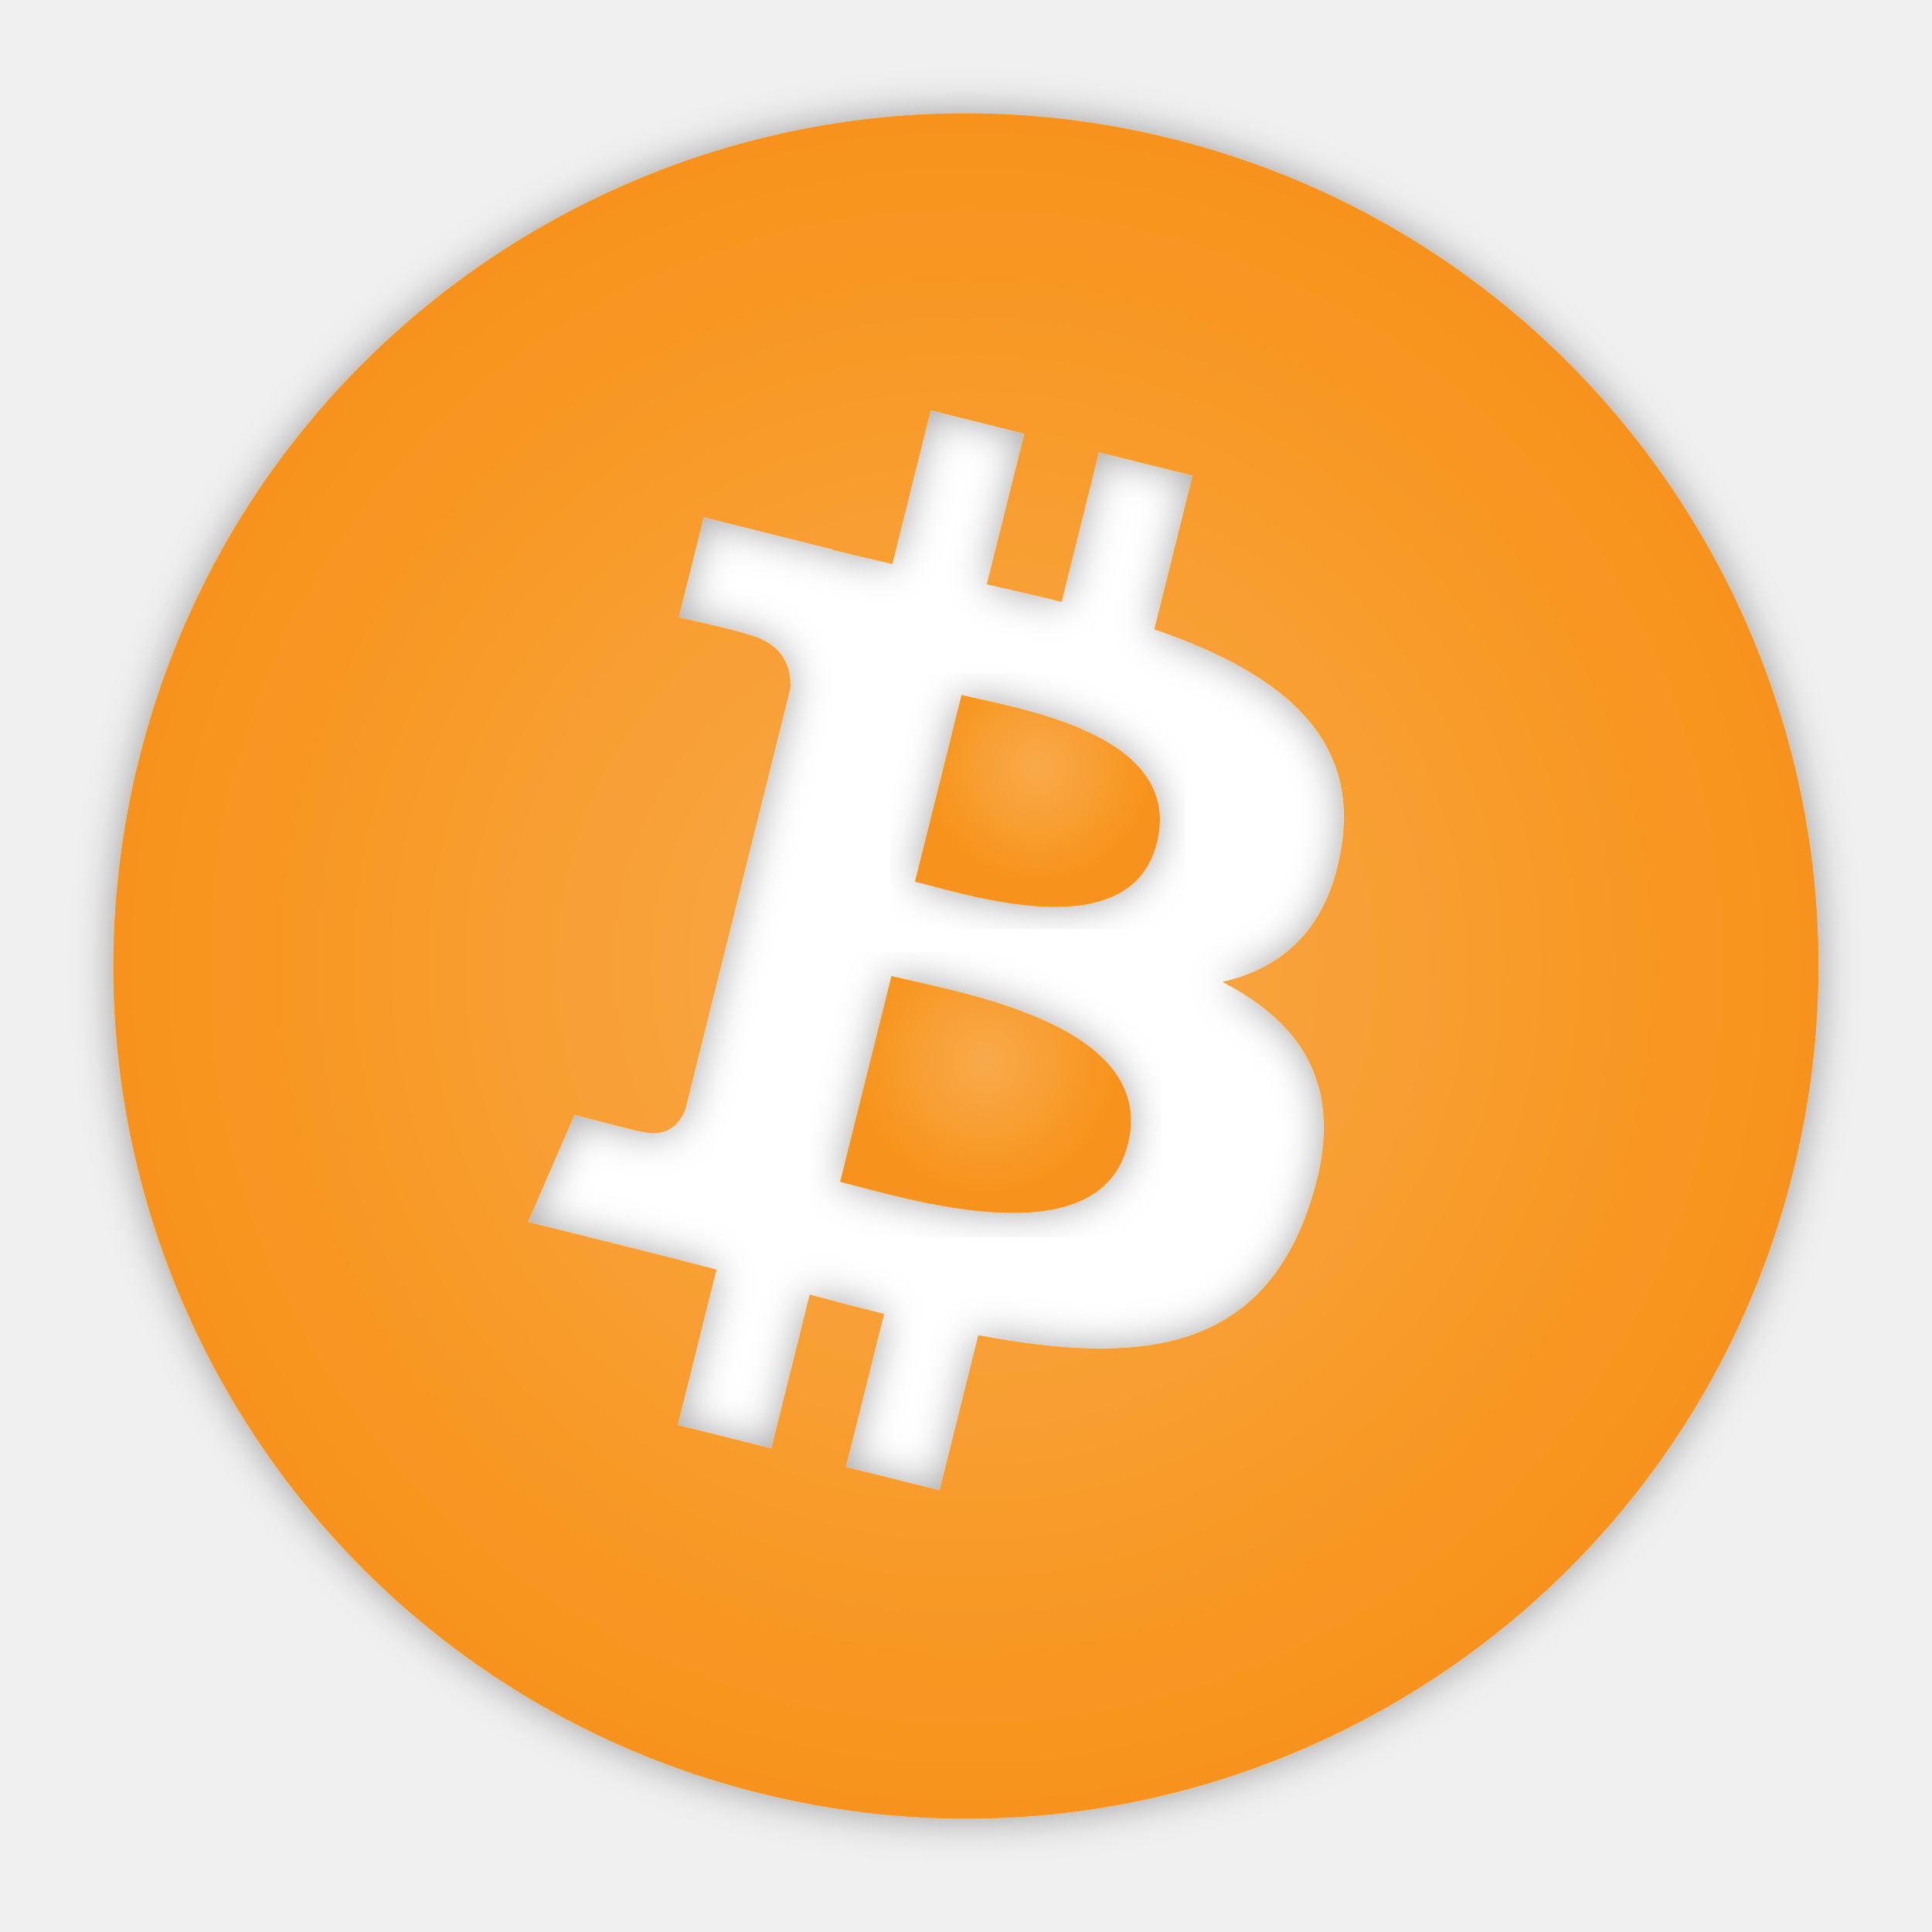
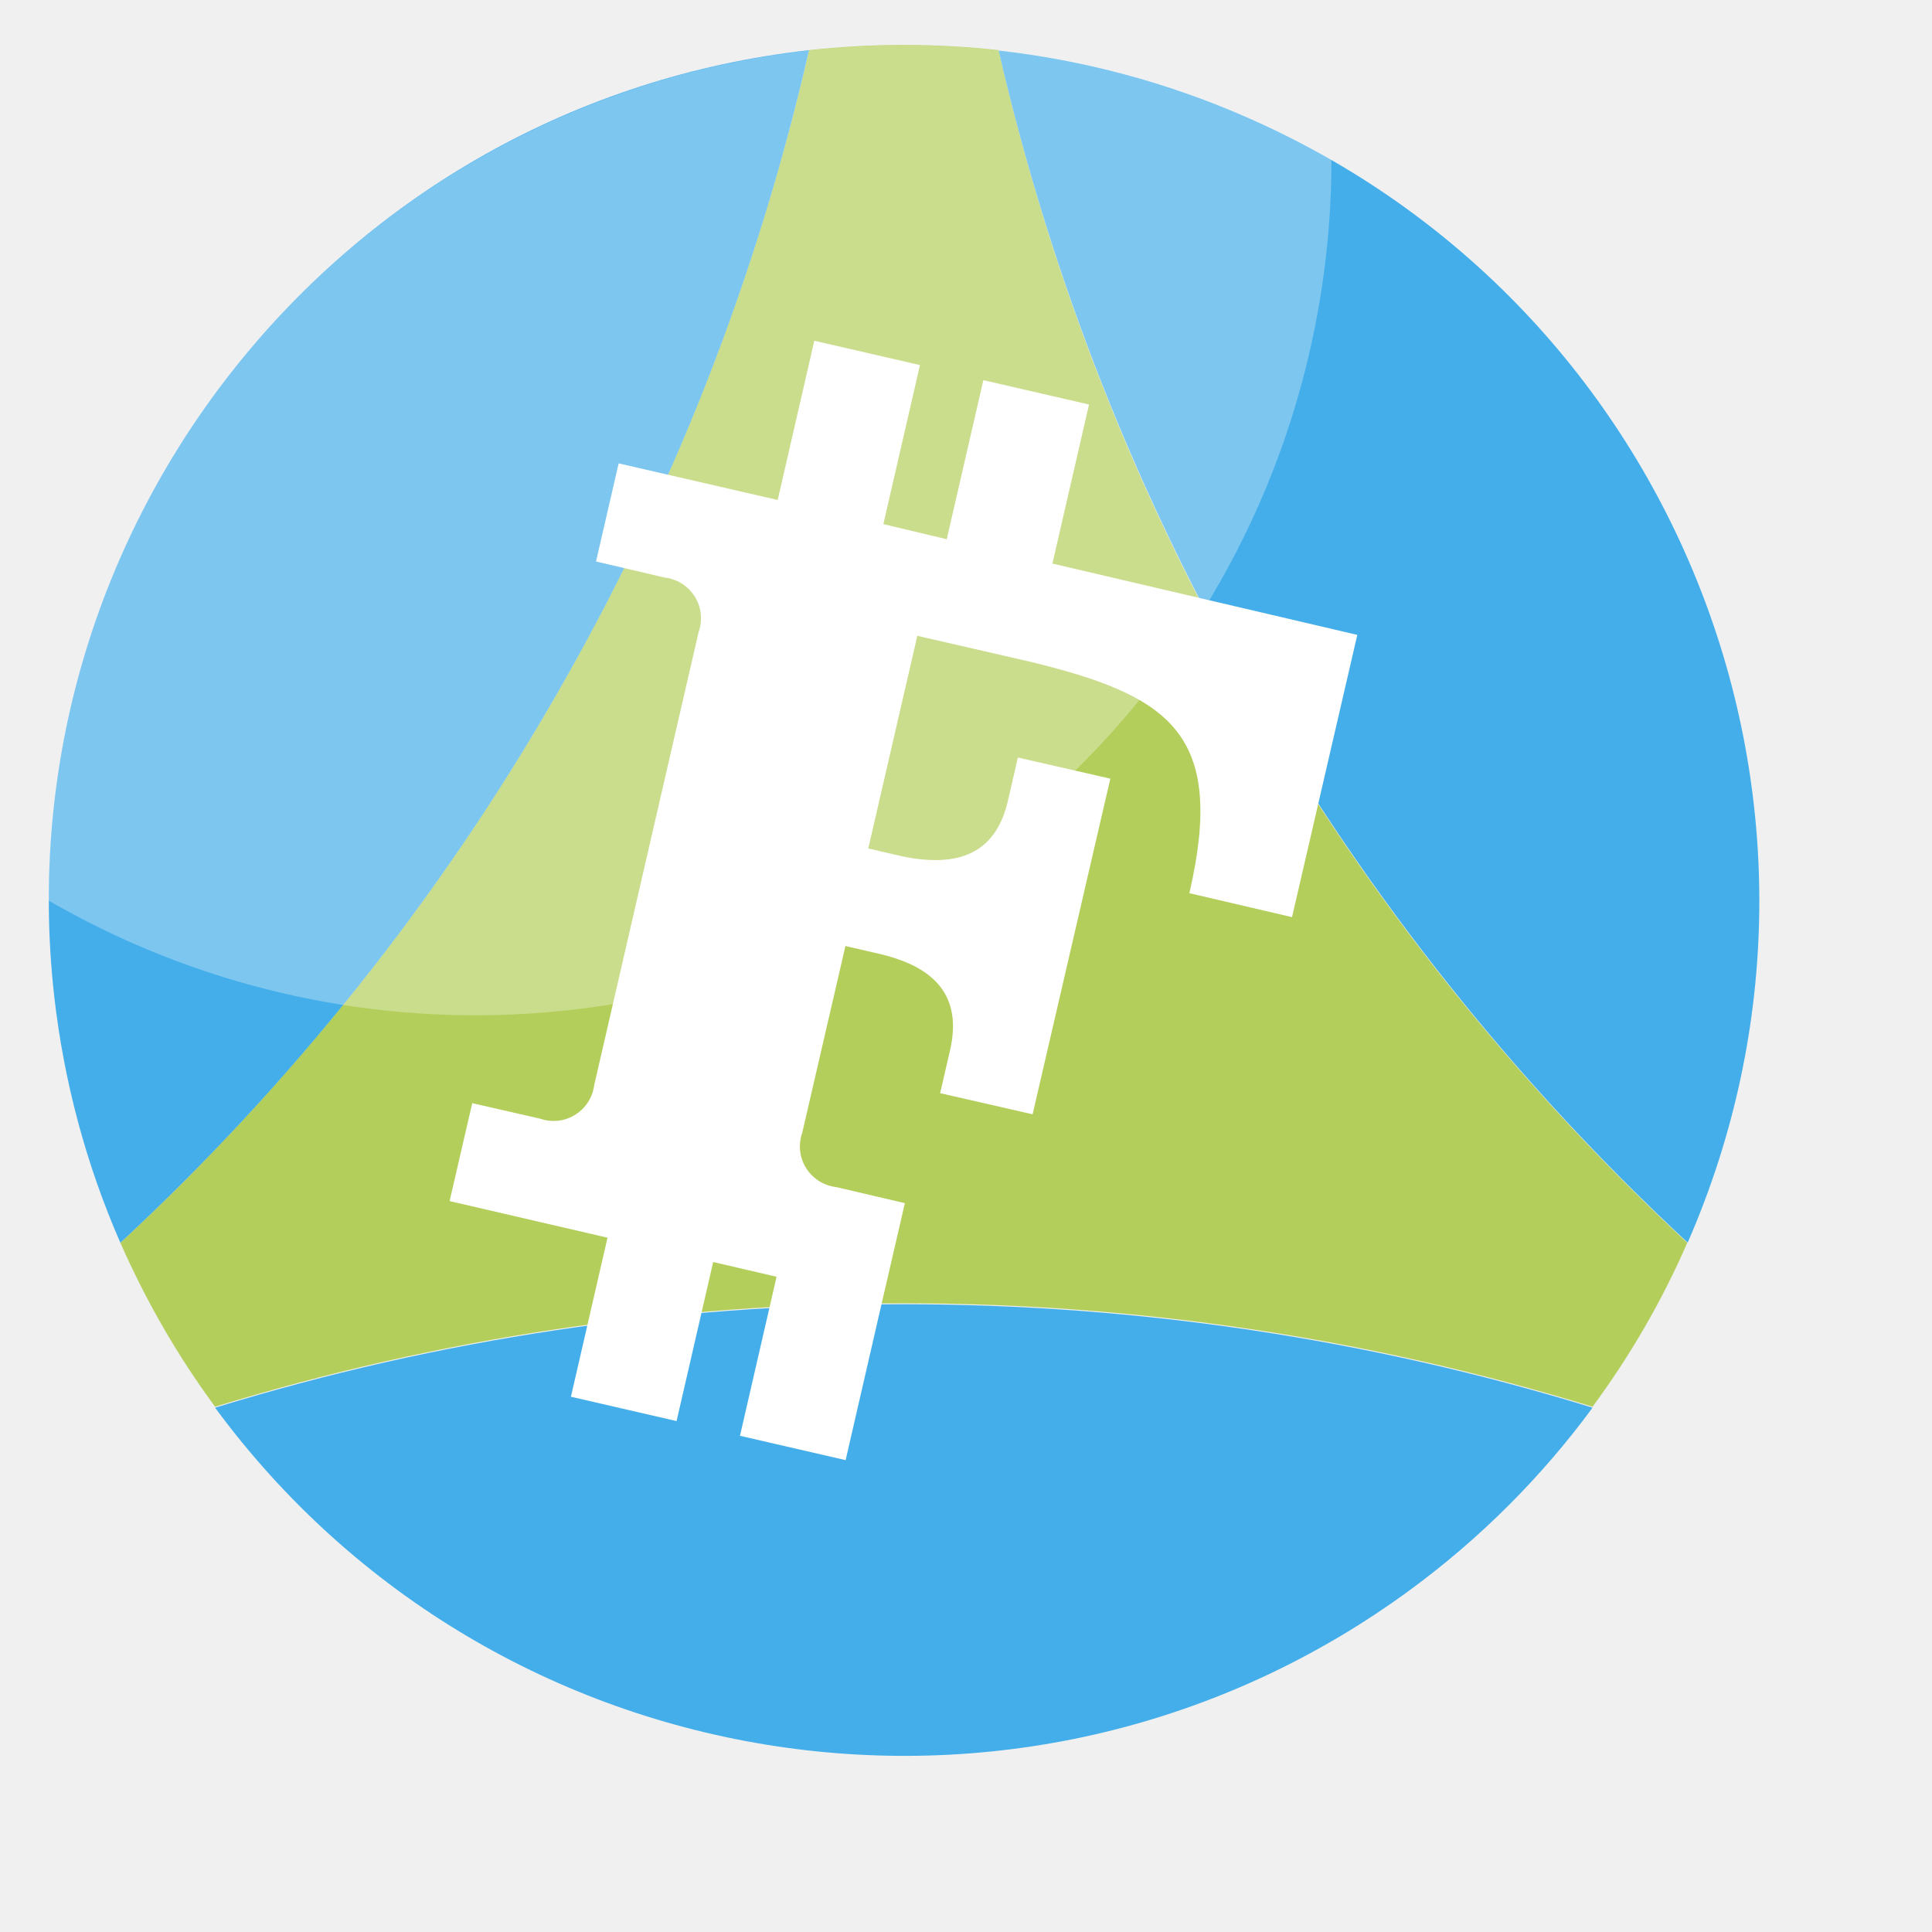
- <svg xmlns="http://www.w3.org/2000/svg" version="1.1" id="svg2" x="0px" y="0px" width="1024px" height="1024px" viewBox="-34 -34 580 580" enable-background="new 0 0 1024 1024" xml:space="preserve">
-   <filter id="dropShadowAlpha">
-     <feColorMatrix result="matrixOut" in="SourceAlpha" type="saturate" values="0.1" />
-     <feGaussianBlur in="matrixOut" result="blur-out" stdDeviation="6" />
-     <feColorMatrix in="blur-out" result="color-out" type="matrix" values="0 0 0 0   0                 0 0 0 0   0                  0 0 0 0   0                  0 0 0 0.35 0" />
-     <feBlend in="SourceGraphic" in2="color-out" mode="normal" />
-   </filter>
+ <svg xmlns="http://www.w3.org/2000/svg" version="1.1" id="svg2" x="0px" y="0px" viewBox="0 0 1024 1024" style="enable-background:new 0 0 1024 1024;" xml:space="preserve">
+   <style type="text/css">
+ 	.st0{fill:#B4CE5C;}
+ 	.st1{fill:#44AEEA;}
+ 	.st2{fill:#FFFFFF;}
+ 	.st3{opacity:0.3;fill:#FFFFFF;enable-background:new    ;}
+ </style>
  <g>
-     <circle cx="255" cy="255" r="200" stroke-width="2" fill="white" />
-     <radialGradient id="innerBtop" cx="277.49" cy="196.441" r="34.397" gradientUnits="userSpaceOnUse">
-       <stop offset="0" style="stop-color:#F9AA4B" />
-       <stop offset="1" style="stop-color:#F7931A" />
-     </radialGradient>
-     <path fill="url(#innerBtop)" filter="url(#dropShadowAlpha)" d="M254.647,174.6l-13.983,56.08c15.855,3.951,64.735,20.071,72.656-11.656    C321.568,185.928,270.503,178.552,254.647,174.6z" />
-     <radialGradient id="innerBbottom" cx="261.915" cy="284.567" r="39.838" gradientUnits="userSpaceOnUse">
-       <stop offset="0" style="stop-color:#F9AA4B" />
-       <stop offset="1" style="stop-color:#F7931A" />
-     </radialGradient>
-     <path fill="url(#innerBbottom)" filter="url(#dropShadowAlpha)" d="M233.608,258.984l-15.425,61.832c19.04,4.729,77.769,23.584,86.448-11.296    C313.703,273.144,252.647,263.736,233.608,258.984z" />
-     <radialGradient id="coinShape" cx="256.028" cy="256.003" r="255.988" gradientUnits="userSpaceOnUse">
-       <stop offset="0" style="stop-color:#F9AA4B" />
-       <stop offset="1" style="stop-color:#F7931A" />
-     </radialGradient>
-     <path fill="url(#coinShape)" filter="url(#dropShadowAlpha)" d="M317.871,7.656c-137.12-34.192-276.024,49.28-310.2,186.44    c-34.208,137.136,49.256,276.048,186.36,310.24c137.16,34.199,276.063-49.265,310.256-186.408    C538.479,180.776,455.023,41.848,317.871,7.656z M368.807,219.528c-3.688,24.936-17.512,37.008-35.864,41.24    c25.2,13.12,38.024,33.239,25.809,68.12c-15.16,43.319-51.176,46.976-99.072,37.912l-11.624,46.584l-28.088-7l11.472-45.96    c-7.279-1.809-14.72-3.729-22.384-5.809l-11.512,46.177l-28.056-7l11.624-46.673c-6.561-1.68-13.225-3.464-20.024-5.168    l-36.552-9.111l13.943-32.152c0,0,20.696,5.504,20.416,5.096c7.952,1.969,11.48-3.216,12.872-6.672l18.368-73.64l0.048-0.2    l13.104-52.568c0.344-5.968-1.712-13.496-13.088-16.336c0.439-0.296-20.4-5.072-20.4-5.072l7.472-30l38.736,9.673l-0.032,0.144    c5.824,1.448,11.824,2.824,17.937,4.216L245.423,89.2l28.072,7l-11.28,45.224c7.536,1.721,15.12,3.456,22.504,5.297l11.2-44.929    l28.088,7l-11.504,46.145C347.967,167.152,373.904,185.464,368.807,219.528z" />
+     <g id="レイヤー_1_1_">
+       <path class="st0" d="M664.4,370.3c-62-107.1-107.5-223-135.1-343.7c-33.4-3.7-67.1-3.7-100.5,0C373.1,269.1,246,489.3,63.8,658.7    c13.5,30.7,30.3,59.9,50.2,86.9c237.9-73.1,492.2-73.1,730.1,0c19.9-27,36.8-56.1,50.2-86.9C803.8,574.6,726.2,477.4,664.4,370.3z    " />
+       <path class="st1" d="M114,746.1c148.5,201.6,432.3,244.7,633.9,96.2c36.7-27,69.2-59.5,96.2-96.2C606.3,673,351.9,673,114,746.1z" />
+       <path class="st1" d="M529.3,26.8c55.8,242.4,183,462.5,365.2,631.8C994.7,429.2,889.8,162,660.2,61.9    C618.6,43.7,574.5,31.9,529.3,26.8z" />
+       <path class="st1" d="M293.7,370.3c62-107.1,107.5-223,135.1-343.7C180,54.5,0.9,278.8,28.7,527.7c5.1,45.2,16.9,89.4,35.1,131    C154.4,574.6,231.9,477.4,293.7,370.3z" />
+       <path class="st2" d="M557.8,298.7l19.4-84.3l-56-12.9l-19.4,84.3l-33.6-8l19.4-84.3l-56-12.9L412.2,265l-84.3-19.4l-12,52    l36.3,8.5c11.9,1.3,20.6,12.1,19.2,24c-0.2,1.6-0.5,3.3-1.1,4.8L315,574.9c-1.4,11.9-12.2,20.5-24.1,19.1c-1.5-0.2-2.9-0.5-4.3-1    l-36.3-8.3l-12,51.9L322,656l-19.4,84.3l56,12.9l19.4-84.3l33.6,7.8L392.2,761l56,12.9l19.4-84.3l0,0l12-51.9l-36.3-8.5    c-11.9-1.3-20.6-12.1-19.2-24c0.2-1.6,0.5-3.3,1.1-4.8l22.9-99l18.1,4.2c33.6,7.8,43,26.1,37.4,50.8l-5.3,23l49,11.2l41.2-177.9    l-49-11.2l-5.3,23c-5.8,24.7-22.3,36.3-55.9,29.4l-18.1-4.2L486.2,337l58.4,13.4c75.4,18.1,105.4,38.1,85.8,123l54.4,12.7    l34.6-149.6L557.8,298.7z" />
+       <path class="st3" d="M252.4,84.7c-140.3,81-226.7,230.7-226.7,392.6c216.9,125.2,494.1,50.9,619.3-166    c39.8-68.9,60.7-147.1,60.7-226.7C565.5,3.7,392.7,3.7,252.4,84.7z" />
+     </g>
  </g>
</svg>
